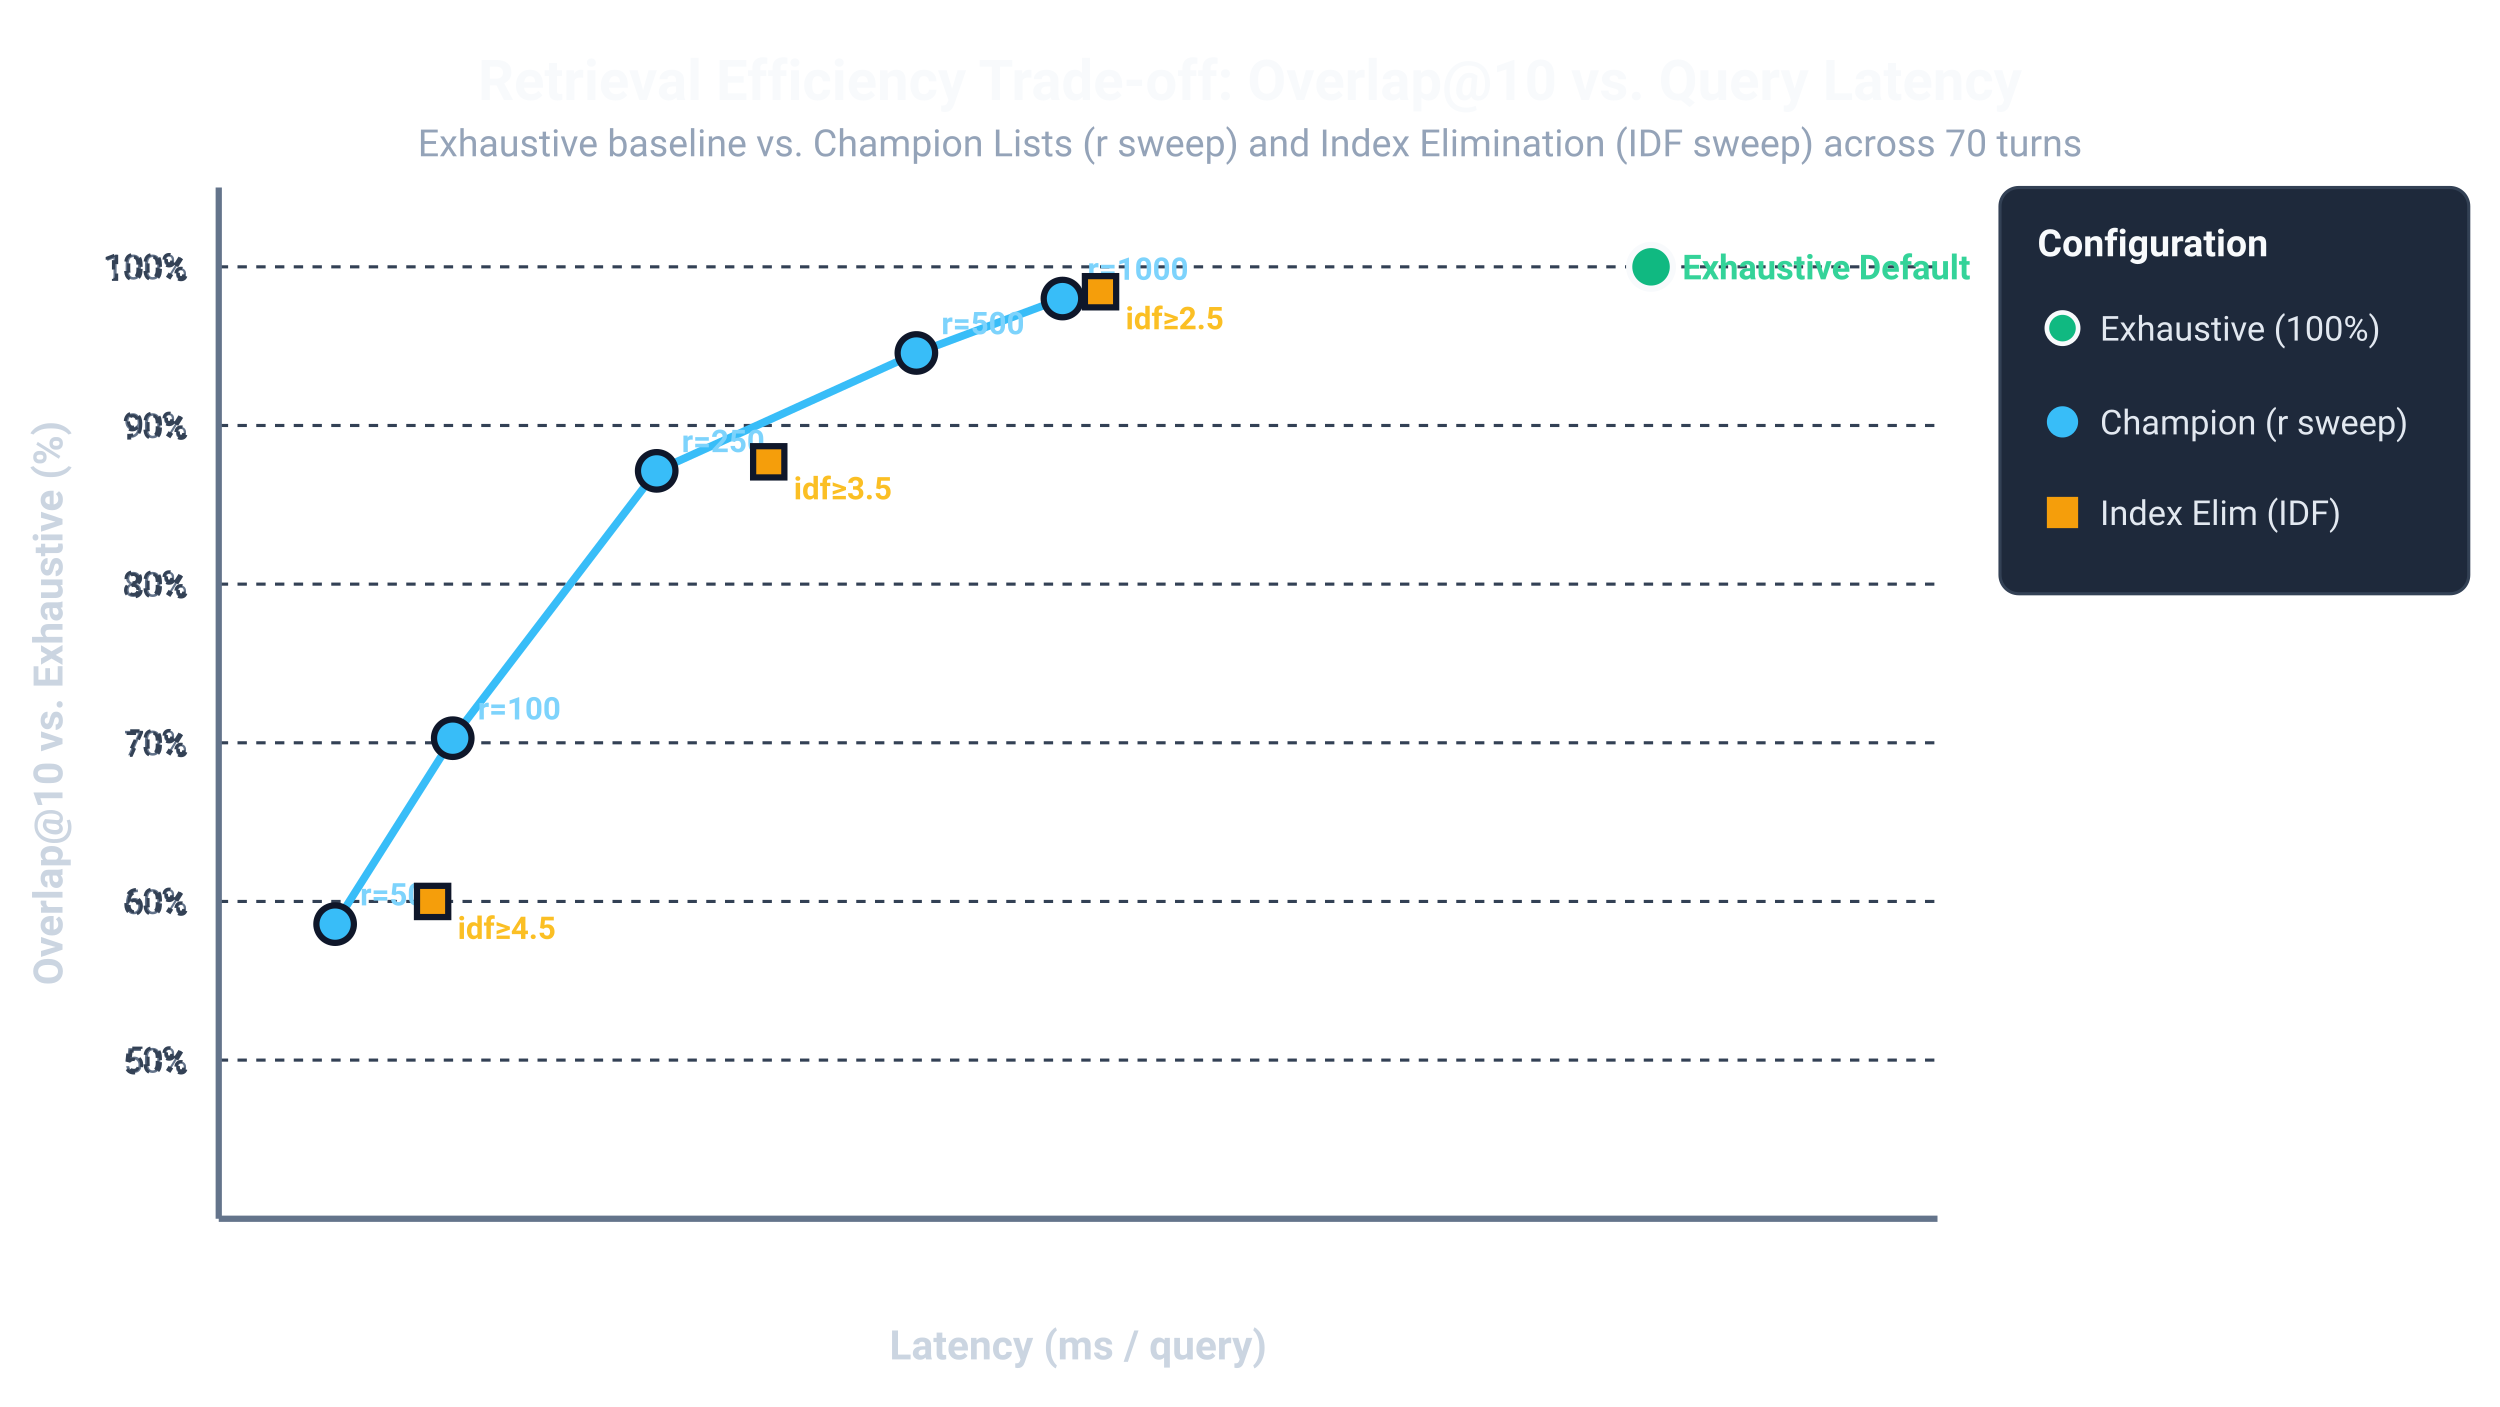
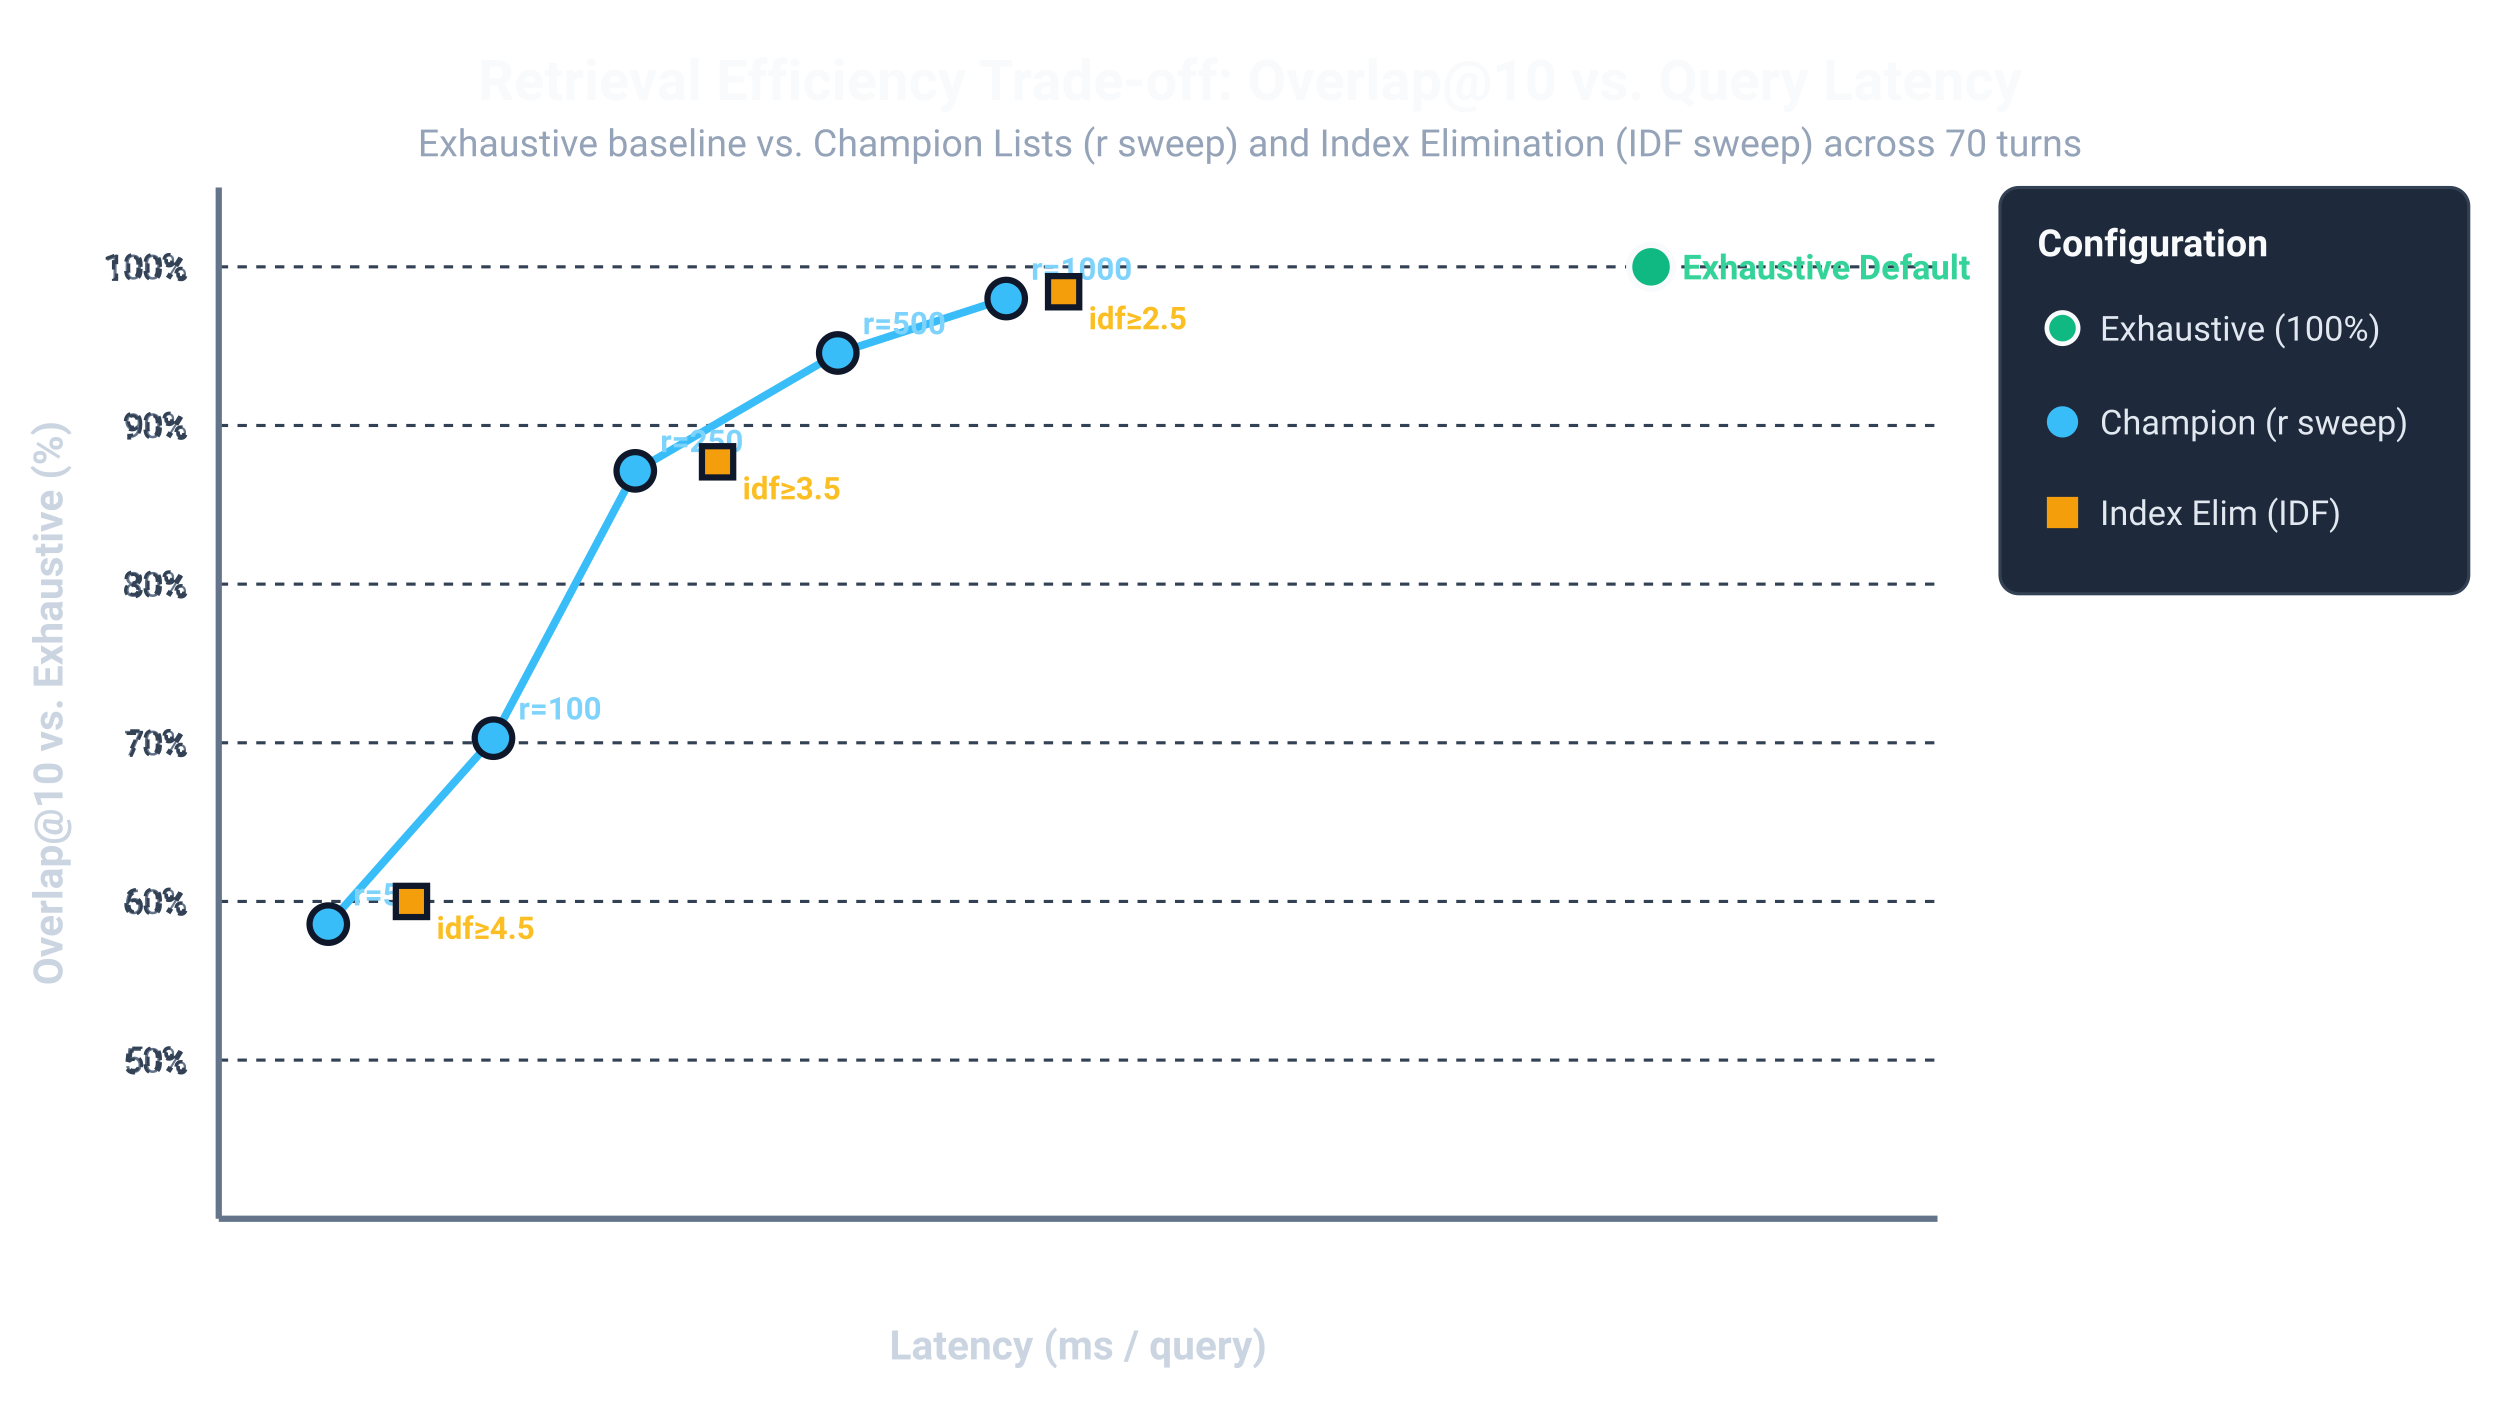
<svg xmlns="http://www.w3.org/2000/svg" viewBox="0 0 800 450" width="800" height="450" style="background-color: #0f172a; font-family: -apple-system, BlinkMacSystemFont, 'Segoe UI', Roboto, sans-serif;">
  <text x="400" y="32" font-size="18" font-weight="700" fill="#f8fafc" text-anchor="middle">Retrieval Efficiency Trade-off: Overlap@10 vs. Query Latency</text>
  <text x="400" y="50" font-size="12" fill="#94a3b8" text-anchor="middle">Exhaustive baseline vs. Champion Lists (r sweep) and Index Elimination (IDF sweep) across 70 turns</text>
  <g stroke="#334155" stroke-width="1" stroke-dasharray="3 3">
    <line x1="70" y1="339.231" x2="620" y2="339.231" />
    <text x="60" y="343.231" font-size="11" fill="#64748b" text-anchor="end">50%</text>
    <line x1="70" y1="288.462" x2="620" y2="288.462" />
    <text x="60" y="292.462" font-size="11" fill="#64748b" text-anchor="end">60%</text>
    <line x1="70" y1="237.692" x2="620" y2="237.692" />
    <text x="60" y="241.692" font-size="11" fill="#64748b" text-anchor="end">70%</text>
    <line x1="70" y1="186.923" x2="620" y2="186.923" />
    <text x="60" y="190.923" font-size="11" fill="#64748b" text-anchor="end">80%</text>
    <line x1="70" y1="136.154" x2="620" y2="136.154" />
    <text x="60" y="140.154" font-size="11" fill="#64748b" text-anchor="end">90%</text>
    <line x1="70" y1="85.385" x2="620" y2="85.385" />
    <text x="60" y="89.385" font-size="11" fill="#64748b" text-anchor="end">100%</text>
  </g>
  <line x1="70" y1="60" x2="70" y2="390" stroke="#64748b" stroke-width="2" />
  <line x1="70" y1="390" x2="620" y2="390" stroke="#64748b" stroke-width="2" />
  <text x="345" y="435" font-size="13" font-weight="600" fill="#cbd5e1" text-anchor="middle">Latency (ms / query)</text>
  <text x="20" y="225" font-size="13" font-weight="600" fill="#cbd5e1" text-anchor="middle" transform="rotate(-90 20 225)">Overlap@10 vs. Exhaustive (%)</text>
-   <polyline fill="none" stroke="#38bdf8" stroke-width="2.5" points="107.2,295.7 144.9,236.2 210.1,150.7 293.2,113.0 340.0,95.5" />
-   <circle cx="107.24" cy="295.722" r="6" fill="#38bdf8" stroke="#0f172a" stroke-width="2" />
-   <text x="115.24" y="289.722" font-size="10" fill="#7dd3fc" font-weight="600">r=50</text>
-   <circle cx="144.876" cy="236.22" r="6" fill="#38bdf8" stroke="#0f172a" stroke-width="2" />
-   <text x="152.876" y="230.22" font-size="10" fill="#7dd3fc" font-weight="600">r=100</text>
-   <circle cx="210.145" cy="150.674" r="6" fill="#38bdf8" stroke="#0f172a" stroke-width="2" />
-   <text x="218.145" y="144.674" font-size="10" fill="#7dd3fc" font-weight="600">r=250</text>
-   <circle cx="293.241" cy="112.952" r="6" fill="#38bdf8" stroke="#0f172a" stroke-width="2" />
-   <text x="301.241" y="106.952" font-size="10" fill="#7dd3fc" font-weight="600">r=500</text>
-   <circle cx="339.989" cy="95.538" r="6" fill="#38bdf8" stroke="#0f172a" stroke-width="2" />
-   <text x="347.989" y="89.538" font-size="10" fill="#7dd3fc" font-weight="600">r=1000</text>
-   <rect x="347.171" y="88.355" width="10" height="10" fill="#f59e0b" stroke="#0f172a" stroke-width="2" />
-   <text x="360.171" y="105.355" font-size="10" fill="#fbbf24" font-weight="600">idf≥2.5</text>
-   <rect x="240.998" y="142.78" width="10" height="10" fill="#f59e0b" stroke="#0f172a" stroke-width="2" />
-   <text x="253.998" y="159.78" font-size="10" fill="#fbbf24" font-weight="600">idf≥3.5</text>
-   <rect x="133.438" y="283.462" width="10" height="10" fill="#f59e0b" stroke="#0f172a" stroke-width="2" />
-   <text x="146.438" y="300.462" font-size="10" fill="#fbbf24" font-weight="600">idf≥4.5</text>
+   <polyline fill="none" stroke="#38bdf8" stroke-width="2.5" points="105.1,295.7 157.9,236.2 203.3,150.7 268.1,113.0 322.0,95.5" />
+   <circle cx="105.051" cy="295.722" r="6" fill="#38bdf8" stroke="#0f172a" stroke-width="2" />
+   <text x="113.051" y="289.722" font-size="10" fill="#7dd3fc" font-weight="600">r=50</text>
+   <circle cx="157.911" cy="236.22" r="6" fill="#38bdf8" stroke="#0f172a" stroke-width="2" />
+   <text x="165.911" y="230.22" font-size="10" fill="#7dd3fc" font-weight="600">r=100</text>
+   <circle cx="203.287" cy="150.674" r="6" fill="#38bdf8" stroke="#0f172a" stroke-width="2" />
+   <text x="211.287" y="144.674" font-size="10" fill="#7dd3fc" font-weight="600">r=250</text>
+   <circle cx="268.083" cy="112.952" r="6" fill="#38bdf8" stroke="#0f172a" stroke-width="2" />
+   <text x="276.083" y="106.952" font-size="10" fill="#7dd3fc" font-weight="600">r=500</text>
+   <circle cx="321.986" cy="95.538" r="6" fill="#38bdf8" stroke="#0f172a" stroke-width="2" />
+   <text x="329.986" y="89.538" font-size="10" fill="#7dd3fc" font-weight="600">r=1000</text>
+   <rect x="335.363" y="88.355" width="10" height="10" fill="#f59e0b" stroke="#0f172a" stroke-width="2" />
+   <text x="348.363" y="105.355" font-size="10" fill="#fbbf24" font-weight="600">idf≥2.5</text>
+   <rect x="224.622" y="142.78" width="10" height="10" fill="#f59e0b" stroke="#0f172a" stroke-width="2" />
+   <text x="237.622" y="159.78" font-size="10" fill="#fbbf24" font-weight="600">idf≥3.5</text>
+   <rect x="126.67" y="283.462" width="10" height="10" fill="#f59e0b" stroke="#0f172a" stroke-width="2" />
+   <text x="139.67" y="300.462" font-size="10" fill="#fbbf24" font-weight="600">idf≥4.5</text>
  <circle cx="528.333" cy="85.385" r="7" fill="#10b981" stroke="#f8fafc" stroke-width="2" />
  <text x="538.333" y="89.385" font-size="11" fill="#34d399" font-weight="700">Exhaustive Default</text>
  <g transform="translate(640, 60)">
    <rect x="0" y="0" width="150" height="130" fill="#1e293b" rx="6" stroke="#334155" />
    <text x="12" y="22" font-size="12" font-weight="700" fill="#f8fafc">Configuration</text>
    <circle cx="20" cy="45" r="5" fill="#10b981" stroke="#f8fafc" stroke-width="1.5" />
    <text x="32" y="49" font-size="11" fill="#e2e8f0">Exhaustive (100%)</text>
    <circle cx="20" cy="75" r="5" fill="#38bdf8" />
    <text x="32" y="79" font-size="11" fill="#e2e8f0">Champion (r sweep)</text>
    <rect x="15" y="99" width="10" height="10" fill="#f59e0b" />
    <text x="32" y="108" font-size="11" fill="#e2e8f0">Index Elim (IDF)</text>
  </g>
</svg>
